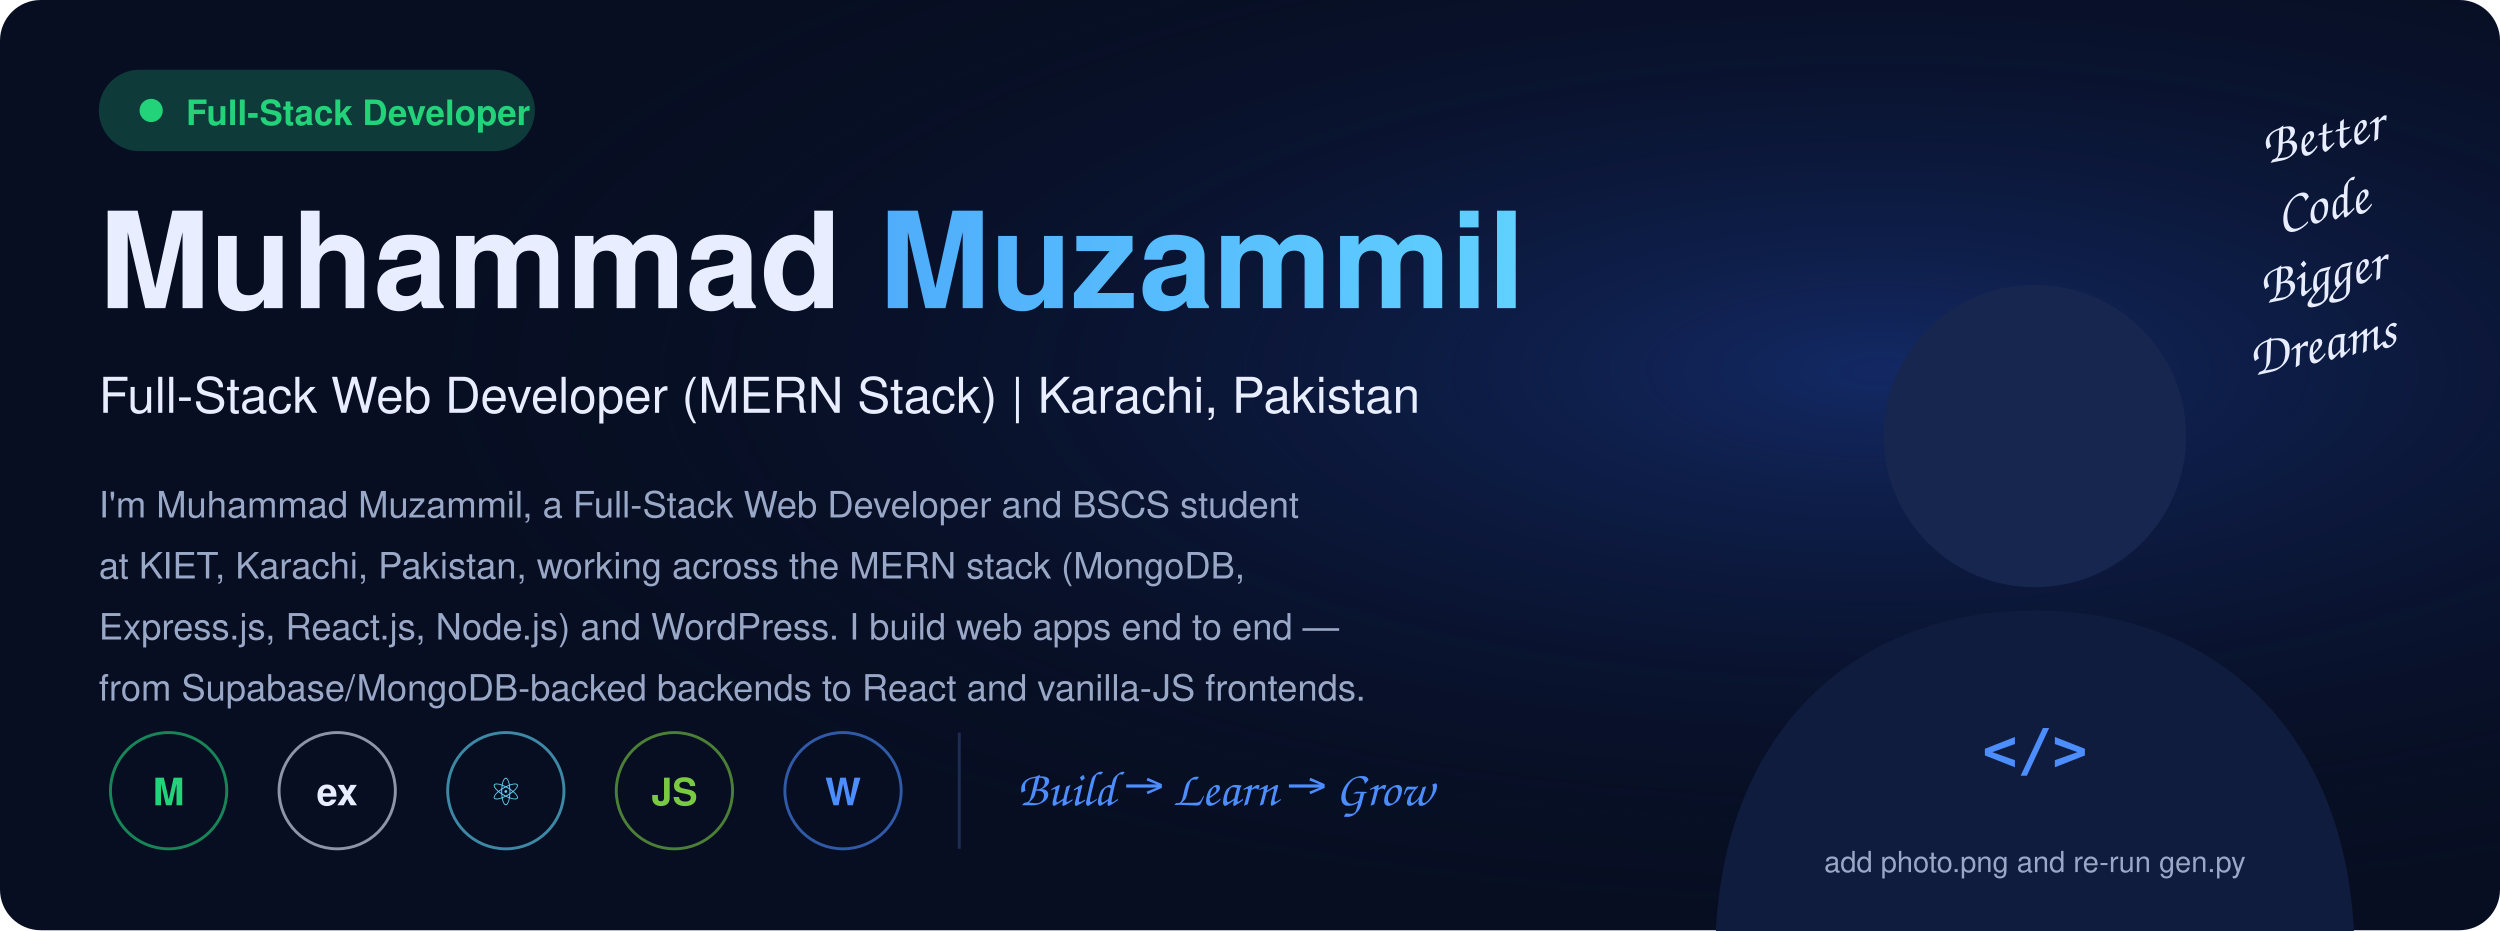
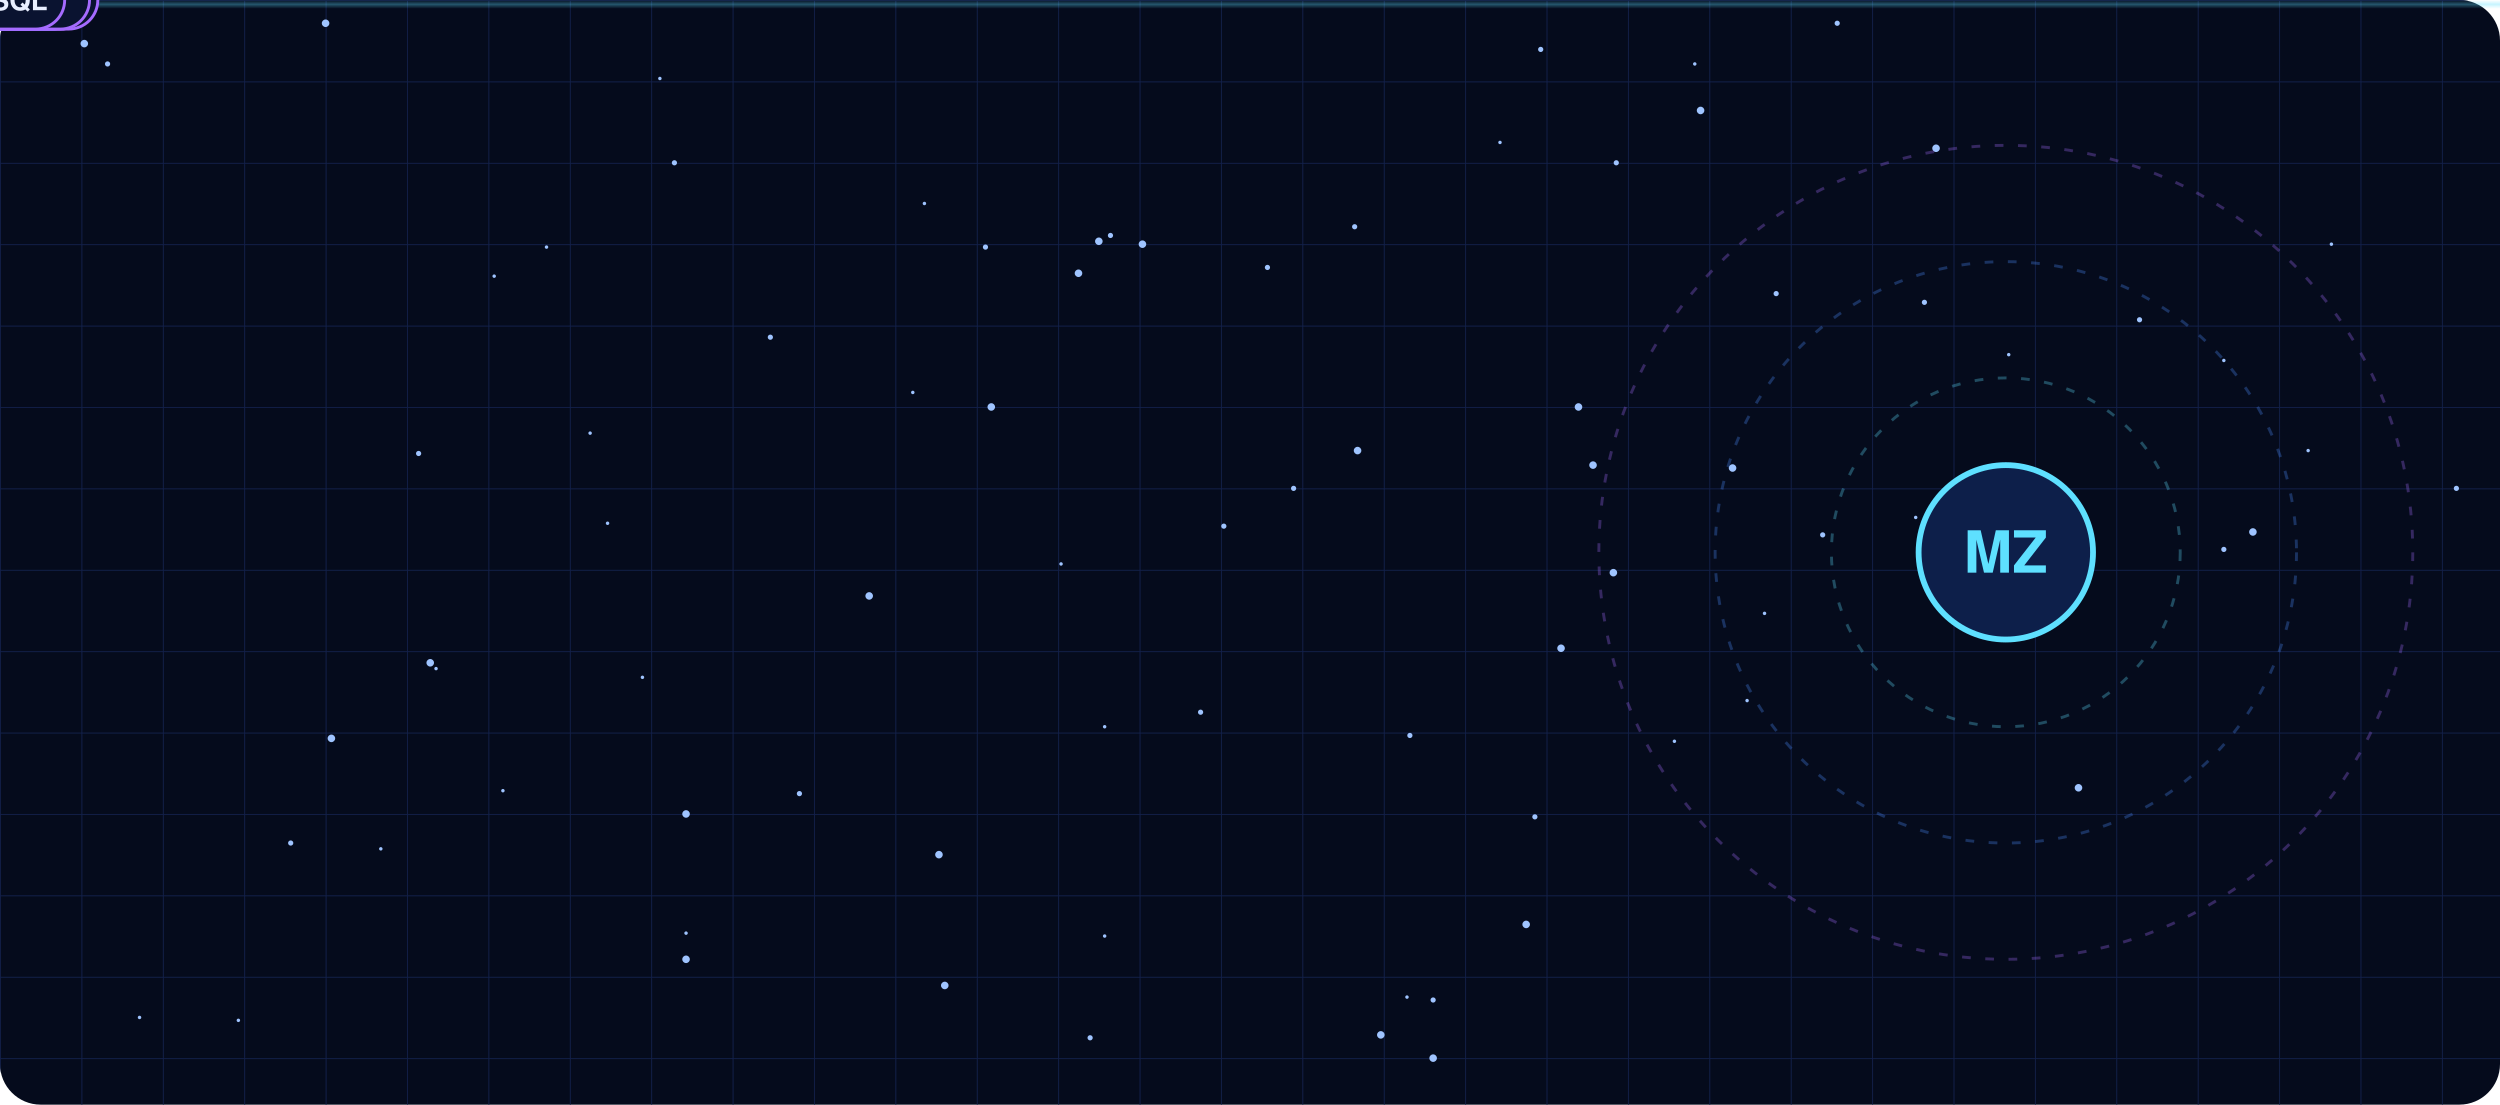
- <svg xmlns="http://www.w3.org/2000/svg" width="860" height="320" viewBox="0 0 860 320">
+ <svg xmlns="http://www.w3.org/2000/svg" width="860" height="380" viewBox="0 0 860 380">
  <defs>
-     <linearGradient id="g" x1="0" x2="1">
-       <stop offset="0" stop-color="#3b82f6" />
-       <stop offset="1" stop-color="#60d0ff" />
+     <pattern id="gr" width="28" height="28" patternUnits="userSpaceOnUse">
+       <path d="M28 0H0V28" fill="none" stroke="#12204a" stroke-width=".6" />
+     </pattern>
+     <linearGradient id="ng" x1="0" x2="1" spreadMethod="reflect">
+       <stop offset="0" stop-color="#4c8dff" />
+       <stop offset=".5" stop-color="#5ee0ff" />
+       <stop offset="1" stop-color="#a56bff" />
+       <animateTransform attributeName="gradientTransform" type="translate" from="-1 0" to="1 0" dur="5s" repeatCount="indefinite" />
    </linearGradient>
-     <radialGradient id="o" cx=".75" cy=".4" r=".6">
-       <stop offset="0" stop-color="#1d3f9a" stop-opacity=".55" />
-       <stop offset="1" stop-color="#070e22" stop-opacity="0" />
-     </radialGradient>
-     <linearGradient id="c" x1="0" y1="0" x2="1" y2="1">
-       <stop offset="0" stop-color="#0d1b3d" />
-       <stop offset="1" stop-color="#2a1b52" />
+     <linearGradient id="sc" x1="0" x2="0" y1="0" y2="1">
+       <stop offset="0" stop-color="#5ee0ff" stop-opacity="0" />
+       <stop offset=".5" stop-color="#5ee0ff" stop-opacity=".35" />
+       <stop offset="1" stop-color="#5ee0ff" stop-opacity="0" />
    </linearGradient>
  </defs>
-   <rect width="860" height="320" rx="14" fill="#070e22" />
-   <rect width="860" height="320" rx="14" fill="url(#o)" />
-   <circle cx="700" cy="150" r="52" fill="#16264f" />
-   <path d="M590 330c0-80 50-120 110-120s110 40 110 120z" fill="#101c3d" />
-   <text x="700" y="265" font-family="Consolas,Menlo,monospace" font-size="20" fill="#4c8dff" font-weight="700" text-anchor="middle">&lt;/&gt;</text>
-   <text x="700" y="300" font-family="Segoe UI,Helvetica,Arial,sans-serif" font-size="10" fill="#9aa8c7" font-weight="400" text-anchor="middle">add photo.png and re-run gen.py</text>
-   <rect x="34" y="24" width="150" height="28" rx="14" fill="#0e3a3a" />
-   <circle cx="52" cy="38" r="4" fill="#22d37a" />
-   <text x="64" y="43" font-family="Segoe UI,Helvetica,Arial,sans-serif" font-size="12" fill="#22d37a" font-weight="600" text-anchor="start">Full-Stack Developer</text>
-   <text x="34" y="106" font-family="Segoe UI,Helvetica,Arial,sans-serif" font-size="46" font-weight="800" fill="#e8eeff">Muhammad <tspan fill="url(#g)">Muzammil</tspan>
-   </text>
-   <text x="34" y="142" font-family="Segoe UI,Helvetica,Arial,sans-serif" font-size="17" fill="#e8eeff" font-weight="500" text-anchor="start">Full-Stack Web Developer (MERN Stack)  |  Karachi, Pakistan</text>
-   <text x="34" y="178" font-family="Segoe UI,Helvetica,Arial,sans-serif" font-size="12.5" fill="#9aa8c7" font-weight="400" text-anchor="start">I'm Muhammad Muzammil, a Full-Stack Web Developer and BSCS student</text>
-   <text x="34" y="199" font-family="Segoe UI,Helvetica,Arial,sans-serif" font-size="12.5" fill="#9aa8c7" font-weight="400" text-anchor="start">at KIET, Karachi, Pakistan, working across the MERN stack (MongoDB,</text>
-   <text x="34" y="220" font-family="Segoe UI,Helvetica,Arial,sans-serif" font-size="12.5" fill="#9aa8c7" font-weight="400" text-anchor="start">Express.js, React.js, Node.js) and WordPress. I build web apps end to end —</text>
-   <text x="34" y="241" font-family="Segoe UI,Helvetica,Arial,sans-serif" font-size="12.5" fill="#9aa8c7" font-weight="400" text-anchor="start">from Supabase/MongoDB-backed backends to React and vanilla-JS frontends.</text>
-   <circle cx="58" cy="272" r="20" fill="none" stroke="#22d37a" stroke-opacity=".6" />
-   <text x="58" y="277" font-family="Segoe UI,Helvetica,Arial,sans-serif" font-size="13" fill="#22d37a" font-weight="700" text-anchor="middle">M</text>
-   <circle cx="116" cy="272" r="20" fill="none" stroke="#e8eeff" stroke-opacity=".6" />
-   <text x="116" y="277" font-family="Segoe UI,Helvetica,Arial,sans-serif" font-size="13" fill="#e8eeff" font-weight="700" text-anchor="middle">ex</text>
-   <circle cx="174" cy="272" r="20" fill="none" stroke="#61dafb" stroke-opacity=".6" />
-   <text x="174" y="277" font-family="Segoe UI,Helvetica,Arial,sans-serif" font-size="13" fill="#61dafb" font-weight="700" text-anchor="middle">⚛</text>
-   <circle cx="232" cy="272" r="20" fill="none" stroke="#7ac943" stroke-opacity=".6" />
-   <text x="232" y="277" font-family="Segoe UI,Helvetica,Arial,sans-serif" font-size="13" fill="#7ac943" font-weight="700" text-anchor="middle">JS</text>
-   <circle cx="290" cy="272" r="20" fill="none" stroke="#4c8dff" stroke-opacity=".6" />
-   <text x="290" y="277" font-family="Segoe UI,Helvetica,Arial,sans-serif" font-size="13" fill="#4c8dff" font-weight="700" text-anchor="middle">W</text>
-   <line x1="330" y1="252" x2="330" y2="292" stroke="#1c2c52" />
-   <text x="350" y="277" font-family="Brush Script MT,Segoe Script,cursive" font-size="17" fill="#4c8dff" font-weight="400" text-anchor="start" font-style="italic">Build  →  Learn  →  Grow</text>
-   <text x="800" y="52" font-family="Brush Script MT,Segoe Script,cursive" font-size="19" fill="#e8eeff" font-weight="400" text-anchor="middle" font-style="italic" transform="rotate(-12 800 52)">Better</text>
-   <text x="800" y="76" font-family="Brush Script MT,Segoe Script,cursive" font-size="19" fill="#e8eeff" font-weight="400" text-anchor="middle" font-style="italic" transform="rotate(-12 800 76)">Code</text>
-   <text x="800" y="100" font-family="Brush Script MT,Segoe Script,cursive" font-size="19" fill="#e8eeff" font-weight="400" text-anchor="middle" font-style="italic" transform="rotate(-12 800 100)">Bigger</text>
-   <text x="800" y="124" font-family="Brush Script MT,Segoe Script,cursive" font-size="19" fill="#e8eeff" font-weight="400" text-anchor="middle" font-style="italic" transform="rotate(-12 800 124)">Dreams</text>
+   <rect width="860" height="380" rx="14" fill="#050b1c" />
+   <rect width="860" height="380" rx="14" fill="url(#gr)" />
+   <circle cx="339" cy="85" r="0.9" fill="#9fc4ff">
+     <animate attributeName="opacity" values=".1;1;.1" dur="4.6s" begin="-0.4s" repeatCount="indefinite" />
+   </circle>
+   <circle cx="556" cy="56" r="0.9" fill="#9fc4ff">
+     <animate attributeName="opacity" values=".1;1;.1" dur="4.3s" begin="-5.5s" repeatCount="indefinite" />
+   </circle>
+   <circle cx="227" cy="27" r="0.6" fill="#9fc4ff">
+     <animate attributeName="opacity" values=".1;1;.1" dur="3.7s" begin="-0.4s" repeatCount="indefinite" />
+   </circle>
+   <circle cx="100" cy="290" r="0.9" fill="#9fc4ff">
+     <animate attributeName="opacity" values=".1;1;.1" dur="2.2s" begin="-3.4s" repeatCount="indefinite" />
+   </circle>
+   <circle cx="236" cy="330" r="1.3" fill="#9fc4ff">
+     <animate attributeName="opacity" values=".1;1;.1" dur="4.3s" begin="-0.4s" repeatCount="indefinite" />
+   </circle>
+   <circle cx="607" cy="211" r="0.6" fill="#9fc4ff">
+     <animate attributeName="opacity" values=".1;1;.1" dur="5.9s" begin="-0.3s" repeatCount="indefinite" />
+   </circle>
+   <circle cx="144" cy="156" r="0.9" fill="#9fc4ff">
+     <animate attributeName="opacity" values=".1;1;.1" dur="2.6s" begin="-0.7s" repeatCount="indefinite" />
+   </circle>
+   <circle cx="323" cy="294" r="1.3" fill="#9fc4ff">
+     <animate attributeName="opacity" values=".1;1;.1" dur="2.7s" begin="-3.5s" repeatCount="indefinite" />
+   </circle>
+   <circle cx="662" cy="104" r="0.9" fill="#9fc4ff">
+     <animate attributeName="opacity" values=".1;1;.1" dur="2.4s" begin="-4.3s" repeatCount="indefinite" />
+   </circle>
+   <circle cx="585" cy="38" r="1.3" fill="#9fc4ff">
+     <animate attributeName="opacity" values=".1;1;.1" dur="2.8s" begin="-4.1s" repeatCount="indefinite" />
+   </circle>
+   <circle cx="445" cy="168" r="0.9" fill="#9fc4ff">
+     <animate attributeName="opacity" values=".1;1;.1" dur="4.3s" begin="-2.7s" repeatCount="indefinite" />
+   </circle>
+   <circle cx="314" cy="135" r="0.6" fill="#9fc4ff">
+     <animate attributeName="opacity" values=".1;1;.1" dur="4.8s" begin="-1.5s" repeatCount="indefinite" />
+   </circle>
+   <circle cx="596" cy="161" r="1.3" fill="#9fc4ff">
+     <animate attributeName="opacity" values=".1;1;.1" dur="4.0s" begin="-2.1s" repeatCount="indefinite" />
+   </circle>
+   <circle cx="467" cy="155" r="1.3" fill="#9fc4ff">
+     <animate attributeName="opacity" values=".1;1;.1" dur="5.9s" begin="-0.7s" repeatCount="indefinite" />
+   </circle>
+   <circle cx="436" cy="92" r="0.9" fill="#9fc4ff">
+     <animate attributeName="opacity" values=".1;1;.1" dur="2.6s" begin="-2.9s" repeatCount="indefinite" />
+   </circle>
+   <circle cx="48" cy="350" r="0.6" fill="#9fc4ff">
+     <animate attributeName="opacity" values=".1;1;.1" dur="5.1s" begin="-3.4s" repeatCount="indefinite" />
+   </circle>
+   <circle cx="845" cy="168" r="0.9" fill="#9fc4ff">
+     <animate attributeName="opacity" values=".1;1;.1" dur="4.8s" begin="-3.6s" repeatCount="indefinite" />
+   </circle>
+   <circle cx="601" cy="241" r="0.6" fill="#9fc4ff">
+     <animate attributeName="opacity" values=".1;1;.1" dur="5.4s" begin="-5.7s" repeatCount="indefinite" />
+   </circle>
+   <circle cx="493" cy="364" r="1.3" fill="#9fc4ff">
+     <animate attributeName="opacity" values=".1;1;.1" dur="2.3s" begin="-4.4s" repeatCount="indefinite" />
+   </circle>
+   <circle cx="325" cy="339" r="1.3" fill="#9fc4ff">
+     <animate attributeName="opacity" values=".1;1;.1" dur="6.0s" begin="-4.9s" repeatCount="indefinite" />
+   </circle>
+   <circle cx="299" cy="205" r="1.3" fill="#9fc4ff">
+     <animate attributeName="opacity" values=".1;1;.1" dur="3.4s" begin="-5.6s" repeatCount="indefinite" />
+   </circle>
+   <circle cx="371" cy="94" r="1.3" fill="#9fc4ff">
+     <animate attributeName="opacity" values=".1;1;.1" dur="2.5s" begin="-0.4s" repeatCount="indefinite" />
+   </circle>
+   <circle cx="794" cy="155" r="0.6" fill="#9fc4ff">
+     <animate attributeName="opacity" values=".1;1;.1" dur="5.0s" begin="-2.4s" repeatCount="indefinite" />
+   </circle>
+   <circle cx="516" cy="49" r="0.6" fill="#9fc4ff">
+     <animate attributeName="opacity" values=".1;1;.1" dur="3.8s" begin="-3.3s" repeatCount="indefinite" />
+   </circle>
+   <circle cx="148" cy="228" r="1.3" fill="#9fc4ff">
+     <animate attributeName="opacity" values=".1;1;.1" dur="3.1s" begin="-2.5s" repeatCount="indefinite" />
+   </circle>
+   <circle cx="375" cy="357" r="0.9" fill="#9fc4ff">
+     <animate attributeName="opacity" values=".1;1;.1" dur="5.8s" begin="-0.9s" repeatCount="indefinite" />
+   </circle>
+   <circle cx="188" cy="85" r="0.6" fill="#9fc4ff">
+     <animate attributeName="opacity" values=".1;1;.1" dur="4.6s" begin="-0.1s" repeatCount="indefinite" />
+   </circle>
+   <circle cx="611" cy="101" r="0.9" fill="#9fc4ff">
+     <animate attributeName="opacity" values=".1;1;.1" dur="3.1s" begin="-0.9s" repeatCount="indefinite" />
+   </circle>
+   <circle cx="555" cy="197" r="1.3" fill="#9fc4ff">
+     <animate attributeName="opacity" values=".1;1;.1" dur="4.3s" begin="-5.7s" repeatCount="indefinite" />
+   </circle>
+   <circle cx="715" cy="271" r="1.3" fill="#9fc4ff">
+     <animate attributeName="opacity" values=".1;1;.1" dur="4.6s" begin="-4.4s" repeatCount="indefinite" />
+   </circle>
+   <circle cx="475" cy="356" r="1.3" fill="#9fc4ff">
+     <animate attributeName="opacity" values=".1;1;.1" dur="3.6s" begin="-2.4s" repeatCount="indefinite" />
+   </circle>
+   <circle cx="114" cy="254" r="1.3" fill="#9fc4ff">
+     <animate attributeName="opacity" values=".1;1;.1" dur="3.6s" begin="-1.1s" repeatCount="indefinite" />
+   </circle>
+   <circle cx="221" cy="233" r="0.6" fill="#9fc4ff">
+     <animate attributeName="opacity" values=".1;1;.1" dur="2.4s" begin="-3.6s" repeatCount="indefinite" />
+   </circle>
+   <circle cx="112" cy="8" r="1.3" fill="#9fc4ff">
+     <animate attributeName="opacity" values=".1;1;.1" dur="2.6s" begin="-0.6s" repeatCount="indefinite" />
+   </circle>
+   <circle cx="380" cy="322" r="0.6" fill="#9fc4ff">
+     <animate attributeName="opacity" values=".1;1;.1" dur="2.3s" begin="-1.2s" repeatCount="indefinite" />
+   </circle>
+   <circle cx="393" cy="84" r="1.3" fill="#9fc4ff">
+     <animate attributeName="opacity" values=".1;1;.1" dur="3.0s" begin="-2.1s" repeatCount="indefinite" />
+   </circle>
+   <circle cx="380" cy="250" r="0.6" fill="#9fc4ff">
+     <animate attributeName="opacity" values=".1;1;.1" dur="2.5s" begin="-2.9s" repeatCount="indefinite" />
+   </circle>
+   <circle cx="485" cy="253" r="0.9" fill="#9fc4ff">
+     <animate attributeName="opacity" values=".1;1;.1" dur="3.2s" begin="-0.9s" repeatCount="indefinite" />
+   </circle>
+   <circle cx="775" cy="183" r="1.3" fill="#9fc4ff">
+     <animate attributeName="opacity" values=".1;1;.1" dur="3.1s" begin="-5.0s" repeatCount="indefinite" />
+   </circle>
+   <circle cx="173" cy="272" r="0.6" fill="#9fc4ff">
+     <animate attributeName="opacity" values=".1;1;.1" dur="2.8s" begin="-5.7s" repeatCount="indefinite" />
+   </circle>
+   <circle cx="378" cy="83" r="1.3" fill="#9fc4ff">
+     <animate attributeName="opacity" values=".1;1;.1" dur="4.2s" begin="-0.2s" repeatCount="indefinite" />
+   </circle>
+   <circle cx="548" cy="160" r="1.3" fill="#9fc4ff">
+     <animate attributeName="opacity" values=".1;1;.1" dur="5.5s" begin="-4.2s" repeatCount="indefinite" />
+   </circle>
+   <circle cx="275" cy="273" r="0.9" fill="#9fc4ff">
+     <animate attributeName="opacity" values=".1;1;.1" dur="5.6s" begin="-2.1s" repeatCount="indefinite" />
+   </circle>
+   <circle cx="236" cy="280" r="1.3" fill="#9fc4ff">
+     <animate attributeName="opacity" values=".1;1;.1" dur="5.1s" begin="-2.0s" repeatCount="indefinite" />
+   </circle>
+   <circle cx="236" cy="321" r="0.6" fill="#9fc4ff">
+     <animate attributeName="opacity" values=".1;1;.1" dur="5.2s" begin="-4.9s" repeatCount="indefinite" />
+   </circle>
+   <circle cx="765" cy="124" r="0.6" fill="#9fc4ff">
+     <animate attributeName="opacity" values=".1;1;.1" dur="4.1s" begin="-2.1s" repeatCount="indefinite" />
+   </circle>
+   <circle cx="37" cy="22" r="0.9" fill="#9fc4ff">
+     <animate attributeName="opacity" values=".1;1;.1" dur="3.9s" begin="-1.2s" repeatCount="indefinite" />
+   </circle>
+   <circle cx="627" cy="184" r="0.9" fill="#9fc4ff">
+     <animate attributeName="opacity" values=".1;1;.1" dur="5.2s" begin="-4.3s" repeatCount="indefinite" />
+   </circle>
+   <circle cx="365" cy="194" r="0.6" fill="#9fc4ff">
+     <animate attributeName="opacity" values=".1;1;.1" dur="2.9s" begin="-1.4s" repeatCount="indefinite" />
+   </circle>
+   <circle cx="209" cy="180" r="0.6" fill="#9fc4ff">
+     <animate attributeName="opacity" values=".1;1;.1" dur="3.9s" begin="-5.9s" repeatCount="indefinite" />
+   </circle>
+   <circle cx="632" cy="8" r="0.9" fill="#9fc4ff">
+     <animate attributeName="opacity" values=".1;1;.1" dur="5.6s" begin="-2.1s" repeatCount="indefinite" />
+   </circle>
+   <circle cx="666" cy="51" r="1.3" fill="#9fc4ff">
+     <animate attributeName="opacity" values=".1;1;.1" dur="2.5s" begin="-2.3s" repeatCount="indefinite" />
+   </circle>
+   <circle cx="736" cy="110" r="0.9" fill="#9fc4ff">
+     <animate attributeName="opacity" values=".1;1;.1" dur="5.6s" begin="-2.6s" repeatCount="indefinite" />
+   </circle>
+   <circle cx="659" cy="178" r="0.6" fill="#9fc4ff">
+     <animate attributeName="opacity" values=".1;1;.1" dur="5.2s" begin="-5.8s" repeatCount="indefinite" />
+   </circle>
+   <circle cx="413" cy="245" r="0.9" fill="#9fc4ff">
+     <animate attributeName="opacity" values=".1;1;.1" dur="5.0s" begin="-0.5s" repeatCount="indefinite" />
+   </circle>
+   <circle cx="170" cy="95" r="0.6" fill="#9fc4ff">
+     <animate attributeName="opacity" values=".1;1;.1" dur="2.1s" begin="-3.5s" repeatCount="indefinite" />
+   </circle>
+   <circle cx="484" cy="343" r="0.6" fill="#9fc4ff">
+     <animate attributeName="opacity" values=".1;1;.1" dur="4.4s" begin="-3.6s" repeatCount="indefinite" />
+   </circle>
+   <circle cx="493" cy="344" r="0.9" fill="#9fc4ff">
+     <animate attributeName="opacity" values=".1;1;.1" dur="2.6s" begin="-3.3s" repeatCount="indefinite" />
+   </circle>
+   <circle cx="29" cy="15" r="1.3" fill="#9fc4ff">
+     <animate attributeName="opacity" values=".1;1;.1" dur="4.6s" begin="-3.2s" repeatCount="indefinite" />
+   </circle>
+   <circle cx="150" cy="230" r="0.6" fill="#9fc4ff">
+     <animate attributeName="opacity" values=".1;1;.1" dur="5.3s" begin="-1.3s" repeatCount="indefinite" />
+   </circle>
+   <circle cx="265" cy="116" r="0.9" fill="#9fc4ff">
+     <animate attributeName="opacity" values=".1;1;.1" dur="4.0s" begin="-4.6s" repeatCount="indefinite" />
+   </circle>
+   <circle cx="341" cy="140" r="1.3" fill="#9fc4ff">
+     <animate attributeName="opacity" values=".1;1;.1" dur="3.7s" begin="-0.8s" repeatCount="indefinite" />
+   </circle>
+   <circle cx="765" cy="189" r="0.9" fill="#9fc4ff">
+     <animate attributeName="opacity" values=".1;1;.1" dur="4.6s" begin="-4.9s" repeatCount="indefinite" />
+   </circle>
+   <circle cx="537" cy="223" r="1.3" fill="#9fc4ff">
+     <animate attributeName="opacity" values=".1;1;.1" dur="2.5s" begin="-0.9s" repeatCount="indefinite" />
+   </circle>
+   <circle cx="530" cy="17" r="0.9" fill="#9fc4ff">
+     <animate attributeName="opacity" values=".1;1;.1" dur="5.1s" begin="-3.7s" repeatCount="indefinite" />
+   </circle>
+   <circle cx="802" cy="84" r="0.6" fill="#9fc4ff">
+     <animate attributeName="opacity" values=".1;1;.1" dur="2.6s" begin="-3.7s" repeatCount="indefinite" />
+   </circle>
+   <circle cx="131" cy="292" r="0.6" fill="#9fc4ff">
+     <animate attributeName="opacity" values=".1;1;.1" dur="3.3s" begin="-3.1s" repeatCount="indefinite" />
+   </circle>
+   <circle cx="576" cy="255" r="0.6" fill="#9fc4ff">
+     <animate attributeName="opacity" values=".1;1;.1" dur="5.5s" begin="-0.3s" repeatCount="indefinite" />
+   </circle>
+   <circle cx="203" cy="149" r="0.6" fill="#9fc4ff">
+     <animate attributeName="opacity" values=".1;1;.1" dur="5.1s" begin="-3.0s" repeatCount="indefinite" />
+   </circle>
+   <circle cx="583" cy="22" r="0.6" fill="#9fc4ff">
+     <animate attributeName="opacity" values=".1;1;.1" dur="3.8s" begin="-3.7s" repeatCount="indefinite" />
+   </circle>
+   <circle cx="525" cy="318" r="1.3" fill="#9fc4ff">
+     <animate attributeName="opacity" values=".1;1;.1" dur="2.8s" begin="-1.7s" repeatCount="indefinite" />
+   </circle>
+   <circle cx="528" cy="281" r="0.9" fill="#9fc4ff">
+     <animate attributeName="opacity" values=".1;1;.1" dur="4.0s" begin="-1.5s" repeatCount="indefinite" />
+   </circle>
+   <circle cx="543" cy="140" r="1.3" fill="#9fc4ff">
+     <animate attributeName="opacity" values=".1;1;.1" dur="5.6s" begin="-1.2s" repeatCount="indefinite" />
+   </circle>
+   <circle cx="466" cy="78" r="0.9" fill="#9fc4ff">
+     <animate attributeName="opacity" values=".1;1;.1" dur="2.5s" begin="-2.7s" repeatCount="indefinite" />
+   </circle>
+   <circle cx="82" cy="351" r="0.6" fill="#9fc4ff">
+     <animate attributeName="opacity" values=".1;1;.1" dur="3.7s" begin="-1.3s" repeatCount="indefinite" />
+   </circle>
+   <circle cx="318" cy="70" r="0.6" fill="#9fc4ff">
+     <animate attributeName="opacity" values=".1;1;.1" dur="5.8s" begin="-3.9s" repeatCount="indefinite" />
+   </circle>
+   <circle cx="382" cy="81" r="0.9" fill="#9fc4ff">
+     <animate attributeName="opacity" values=".1;1;.1" dur="5.5s" begin="-5.8s" repeatCount="indefinite" />
+   </circle>
+   <circle cx="232" cy="56" r="0.9" fill="#9fc4ff">
+     <animate attributeName="opacity" values=".1;1;.1" dur="5.5s" begin="-1.0s" repeatCount="indefinite" />
+   </circle>
+   <circle cx="691" cy="122" r="0.6" fill="#9fc4ff">
+     <animate attributeName="opacity" values=".1;1;.1" dur="4.8s" begin="-6.0s" repeatCount="indefinite" />
+   </circle>
+   <circle cx="421" cy="181" r="0.9" fill="#9fc4ff">
+     <animate attributeName="opacity" values=".1;1;.1" dur="2.8s" begin="-1.9s" repeatCount="indefinite" />
+   </circle>
+   <rect width="860" height="3" fill="url(#sc)">
+     <animate attributeName="y" values="-4;380" dur="6s" repeatCount="indefinite" />
+   </rect>
+   <circle cx="690" cy="190" r="30" fill="none" stroke="#5ee0ff">
+     <animate attributeName="r" values="30;66" dur="3s" begin="0s" repeatCount="indefinite" />
+     <animate attributeName="opacity" values=".6;0" dur="3s" begin="0s" repeatCount="indefinite" />
+   </circle>
+   <circle cx="690" cy="190" r="30" fill="none" stroke="#5ee0ff">
+     <animate attributeName="r" values="30;66" dur="3s" begin="1s" repeatCount="indefinite" />
+     <animate attributeName="opacity" values=".6;0" dur="3s" begin="1s" repeatCount="indefinite" />
+   </circle>
+   <circle cx="690" cy="190" r="30" fill="none" stroke="#5ee0ff">
+     <animate attributeName="r" values="30;66" dur="3s" begin="2s" repeatCount="indefinite" />
+     <animate attributeName="opacity" values=".6;0" dur="3s" begin="2s" repeatCount="indefinite" />
+   </circle>
+   <circle cx="690" cy="190" r="30" fill="#0d1f4a" stroke="#5ee0ff" stroke-width="2" />
+   <text x="690" y="197" font-family="Segoe UI,Helvetica,Arial,sans-serif" font-size="20" fill="#5ee0ff" font-weight="800" text-anchor="middle">MZ</text>
+   <circle cx="690" cy="190" r="60" fill="none" stroke="#5ee0ff" stroke-opacity=".3" stroke-dasharray="3 5" />
+   <g>
+     <rect x="-13.7" y="-10" width="27.4" height="20" rx="10" fill="#0a1330" stroke="#5ee0ff" />
+     <text x="0" y="3.5" font-family="Segoe UI,Helvetica,Arial,sans-serif" font-size="9.5" fill="#e8eeff" font-weight="600" text-anchor="middle">JS</text>
+     <animateMotion path="M 630 190 a 60 60 0 1 1 120 0 a 60 60 0 1 1 -120 0" dur="14s" begin="-0.0s" repeatCount="indefinite" />
+   </g>
+   <g>
+     <rect x="-25.1" y="-10" width="50.2" height="20" rx="10" fill="#0a1330" stroke="#5ee0ff" />
+     <text x="0" y="3.5" font-family="Segoe UI,Helvetica,Arial,sans-serif" font-size="9.5" fill="#e8eeff" font-weight="600" text-anchor="middle">Python</text>
+     <animateMotion path="M 630 190 a 60 60 0 1 1 120 0 a 60 60 0 1 1 -120 0" dur="14s" begin="-4.7s" repeatCount="indefinite" />
+   </g>
+   <g>
+     <rect x="-16.55" y="-10" width="33.1" height="20" rx="10" fill="#0a1330" stroke="#5ee0ff" />
+     <text x="0" y="3.5" font-family="Segoe UI,Helvetica,Arial,sans-serif" font-size="9.5" fill="#e8eeff" font-weight="600" text-anchor="middle">Git</text>
+     <animateMotion path="M 630 190 a 60 60 0 1 1 120 0 a 60 60 0 1 1 -120 0" dur="14s" begin="-9.3s" repeatCount="indefinite" />
+   </g>
+   <circle cx="690" cy="190" r="100" fill="none" stroke="#4c8dff" stroke-opacity=".3" stroke-dasharray="3 5" />
+   <g>
+     <rect x="-22.25" y="-10" width="44.5" height="20" rx="10" fill="#0a1330" stroke="#4c8dff" />
+     <text x="0" y="3.5" font-family="Segoe UI,Helvetica,Arial,sans-serif" font-size="9.5" fill="#e8eeff" font-weight="600" text-anchor="middle">React</text>
+     <animateMotion path="M 590 190 a 100 100 0 1 0 200 0 a 100 100 0 1 0 -200 0" dur="24s" begin="-0.0s" repeatCount="indefinite" />
+   </g>
+   <g>
+     <rect x="-19.4" y="-10" width="38.8" height="20" rx="10" fill="#0a1330" stroke="#4c8dff" />
+     <text x="0" y="3.5" font-family="Segoe UI,Helvetica,Arial,sans-serif" font-size="9.5" fill="#e8eeff" font-weight="600" text-anchor="middle">Node</text>
+     <animateMotion path="M 590 190 a 100 100 0 1 0 200 0 a 100 100 0 1 0 -200 0" dur="24s" begin="-6.0s" repeatCount="indefinite" />
+   </g>
+   <g>
+     <rect x="-27.95" y="-10" width="55.9" height="20" rx="10" fill="#0a1330" stroke="#4c8dff" />
+     <text x="0" y="3.5" font-family="Segoe UI,Helvetica,Arial,sans-serif" font-size="9.5" fill="#e8eeff" font-weight="600" text-anchor="middle">Express</text>
+     <animateMotion path="M 590 190 a 100 100 0 1 0 200 0 a 100 100 0 1 0 -200 0" dur="24s" begin="-12.0s" repeatCount="indefinite" />
+   </g>
+   <g>
+     <rect x="-27.95" y="-10" width="55.9" height="20" rx="10" fill="#0a1330" stroke="#4c8dff" />
+     <text x="0" y="3.5" font-family="Segoe UI,Helvetica,Arial,sans-serif" font-size="9.5" fill="#e8eeff" font-weight="600" text-anchor="middle">MongoDB</text>
+     <animateMotion path="M 590 190 a 100 100 0 1 0 200 0 a 100 100 0 1 0 -200 0" dur="24s" begin="-18.0s" repeatCount="indefinite" />
+   </g>
+   <circle cx="690" cy="190" r="140" fill="none" stroke="#a56bff" stroke-opacity=".3" stroke-dasharray="3 5" />
+   <g>
+     <rect x="-30.8" y="-10" width="61.6" height="20" rx="10" fill="#0a1330" stroke="#a56bff" />
+     <text x="0" y="3.5" font-family="Segoe UI,Helvetica,Arial,sans-serif" font-size="9.5" fill="#e8eeff" font-weight="600" text-anchor="middle">Supabase</text>
+     <animateMotion path="M 550 190 a 140 140 0 1 1 280 0 a 140 140 0 1 1 -280 0" dur="36s" begin="-0.0s" repeatCount="indefinite" />
+   </g>
+   <g>
+     <rect x="-33.65" y="-10" width="67.3" height="20" rx="10" fill="#0a1330" stroke="#a56bff" />
+     <text x="0" y="3.5" font-family="Segoe UI,Helvetica,Arial,sans-serif" font-size="9.5" fill="#e8eeff" font-weight="600" text-anchor="middle">WordPress</text>
+     <animateMotion path="M 550 190 a 140 140 0 1 1 280 0 a 140 140 0 1 1 -280 0" dur="36s" begin="-9.0s" repeatCount="indefinite" />
+   </g>
+   <g>
+     <rect x="-30.8" y="-10" width="61.6" height="20" rx="10" fill="#0a1330" stroke="#a56bff" />
+     <text x="0" y="3.5" font-family="Segoe UI,Helvetica,Arial,sans-serif" font-size="9.5" fill="#e8eeff" font-weight="600" text-anchor="middle">Tailwind</text>
+     <animateMotion path="M 550 190 a 140 140 0 1 1 280 0 a 140 140 0 1 1 -280 0" dur="36s" begin="-18.0s" repeatCount="indefinite" />
+   </g>
+   <g>
+     <rect x="-22.25" y="-10" width="44.5" height="20" rx="10" fill="#0a1330" stroke="#a56bff" />
+     <text x="0" y="3.5" font-family="Segoe UI,Helvetica,Arial,sans-serif" font-size="9.5" fill="#e8eeff" font-weight="600" text-anchor="middle">MySQL</text>
+     <animateMotion path="M 550 190 a 140 140 0 1 1 280 0 a 140 140 0 1 1 -280 0" dur="36s" begin="-27.0s" repeatCount="indefinite" />
+   </g>
+   <clipPath id="k1">
+     <rect x="40" y="46" width="0" height="23">
+       <animate attributeName="width" values="0.0;8.7;17.4;26.0;34.7;43.4;52.1;60.8;69.4;78.1;86.8;95.5;104.2;112.8;121.5;130.2;138.9;147.6;156.2;164.9;173.6;182.3;191.0;199.6;208.3;217.0" calcMode="discrete" begin="0.3s" dur="1.2s" fill="freeze" />
+     </rect>
+   </clipPath>
+   <g clip-path="url(#k1)">
+     <text x="40" y="62" font-family="Consolas,Menlo,monospace" font-size="14" fill="#22d37a" font-weight="400" text-anchor="start">muzammil@github:~$ whoami</text>
+   </g>
+   <clipPath id="k2">
+     <rect x="40" y="72" width="0" height="53">
+       <animate attributeName="width" values="0.0;29.0;58.0;87.0;116.0;145.0;174.0;203.0;232.0;261.0;290.0;319.0;348.0;377.0;406.0;435.0;464.0;493.0" calcMode="discrete" begin="1.6s" dur="1.4s" fill="freeze" />
+     </rect>
+   </clipPath>
+   <g clip-path="url(#k2)">
+     <text x="40" y="118" font-family="Segoe UI,Helvetica,Arial,sans-serif" font-size="44" fill="url(#ng)" font-weight="800" text-anchor="start">Muhammad Muzammil</text>
+   </g>
+   <g opacity="0">
+     <g opacity="0">
+       <text x="40" y="172" font-family="Consolas,Menlo,monospace" font-size="17" fill="#f5c542" font-weight="600" text-anchor="start">▸ Full-Stack Developer · MERN</text>
+       <animate attributeName="opacity" values="0;0;1;1;0;0" keyTimes="0;0.0;0.02;0.23;0.25;1" dur="12s" repeatCount="indefinite" />
+     </g>
+     <g opacity="0">
+       <text x="40" y="172" font-family="Consolas,Menlo,monospace" font-size="17" fill="#f5c542" font-weight="600" text-anchor="start">▸ Supabase &amp; REST API builder</text>
+       <animate attributeName="opacity" values="0;0;1;1;0;0" keyTimes="0;0.25;0.27;0.48;0.5;1" dur="12s" repeatCount="indefinite" />
+     </g>
+     <g opacity="0">
+       <text x="40" y="172" font-family="Consolas,Menlo,monospace" font-size="17" fill="#f5c542" font-weight="600" text-anchor="start">▸ WordPress / Elementor delivery</text>
+       <animate attributeName="opacity" values="0;0;1;1;0;0" keyTimes="0;0.5;0.52;0.73;0.75;1" dur="12s" repeatCount="indefinite" />
+     </g>
+     <g opacity="0">
+       <text x="40" y="172" font-family="Consolas,Menlo,monospace" font-size="17" fill="#f5c542" font-weight="600" text-anchor="start">▸ Turning ideas into real web apps</text>
+       <animate attributeName="opacity" values="0;0;1;1;0;0" keyTimes="0;0.75;0.77;0.98;1.0;1" dur="12s" repeatCount="indefinite" />
+     </g>
+     <animate attributeName="opacity" from="0" to="1" begin="3.0s" dur="0.6s" fill="freeze" />
+   </g>
+   <g opacity="0">
+     <text x="40" y="212" font-family="Segoe UI,Helvetica,Arial,sans-serif" font-size="13" fill="#e8eeff" font-weight="400" text-anchor="start">BSCS @ KIET Karachi  ·  Full-Stack Intern @ NexSoft Solutions</text>
+     <text x="40" y="234" font-family="Segoe UI,Helvetica,Arial,sans-serif" font-size="12" fill="#8f9fc4" font-weight="400" text-anchor="start">Karachi, Pakistan  ·  Grad. 2027</text>
+     <animate attributeName="opacity" from="0" to="1" begin="3.0s" dur="0.6s" fill="freeze" />
+   </g>
+   <g opacity="0">
+     <rect x="40" y="262" width="82" height="24" rx="12" fill="none" stroke="#22d37a" stroke-opacity=".7" />
+     <text x="81" y="278" font-family="Segoe UI,Helvetica,Arial,sans-serif" font-size="11" fill="#22d37a" font-weight="600" text-anchor="middle">MERN</text>
+     <animate attributeName="opacity" from="0" to="1" begin="3.2s" dur="0.6s" fill="freeze" />
+   </g>
+   <g opacity="0">
+     <rect x="132" y="262" width="82" height="24" rx="12" fill="none" stroke="#5ee0ff" stroke-opacity=".7" />
+     <text x="173" y="278" font-family="Segoe UI,Helvetica,Arial,sans-serif" font-size="11" fill="#5ee0ff" font-weight="600" text-anchor="middle">Supabase</text>
+     <animate attributeName="opacity" from="0" to="1" begin="3.45s" dur="0.6s" fill="freeze" />
+   </g>
+   <g opacity="0">
+     <rect x="224" y="262" width="82" height="24" rx="12" fill="none" stroke="#4c8dff" stroke-opacity=".7" />
+     <text x="265" y="278" font-family="Segoe UI,Helvetica,Arial,sans-serif" font-size="11" fill="#4c8dff" font-weight="600" text-anchor="middle">WordPress</text>
+     <animate attributeName="opacity" from="0" to="1" begin="3.7s" dur="0.6s" fill="freeze" />
+   </g>
+   <g opacity="0">
+     <rect x="316" y="262" width="82" height="24" rx="12" fill="none" stroke="#a56bff" stroke-opacity=".7" />
+     <text x="357" y="278" font-family="Segoe UI,Helvetica,Arial,sans-serif" font-size="11" fill="#a56bff" font-weight="600" text-anchor="middle">REST</text>
+     <animate attributeName="opacity" from="0" to="1" begin="3.95s" dur="0.6s" fill="freeze" />
+   </g>
+   <g opacity="0">
+     <circle cx="46" cy="318" r="4" fill="#22d37a">
+       <animate attributeName="opacity" values="1;.2;1" dur="1.6s" repeatCount="indefinite" />
+     </circle>
+     <text x="58" y="322" font-family="Segoe UI,Helvetica,Arial,sans-serif" font-size="12" fill="#8f9fc4" font-weight="400" text-anchor="start">Open to collaborations &amp; freelance work</text>
+     <animate attributeName="opacity" from="0" to="1" begin="4.2s" dur="0.6s" fill="freeze" />
+   </g>
</svg>
